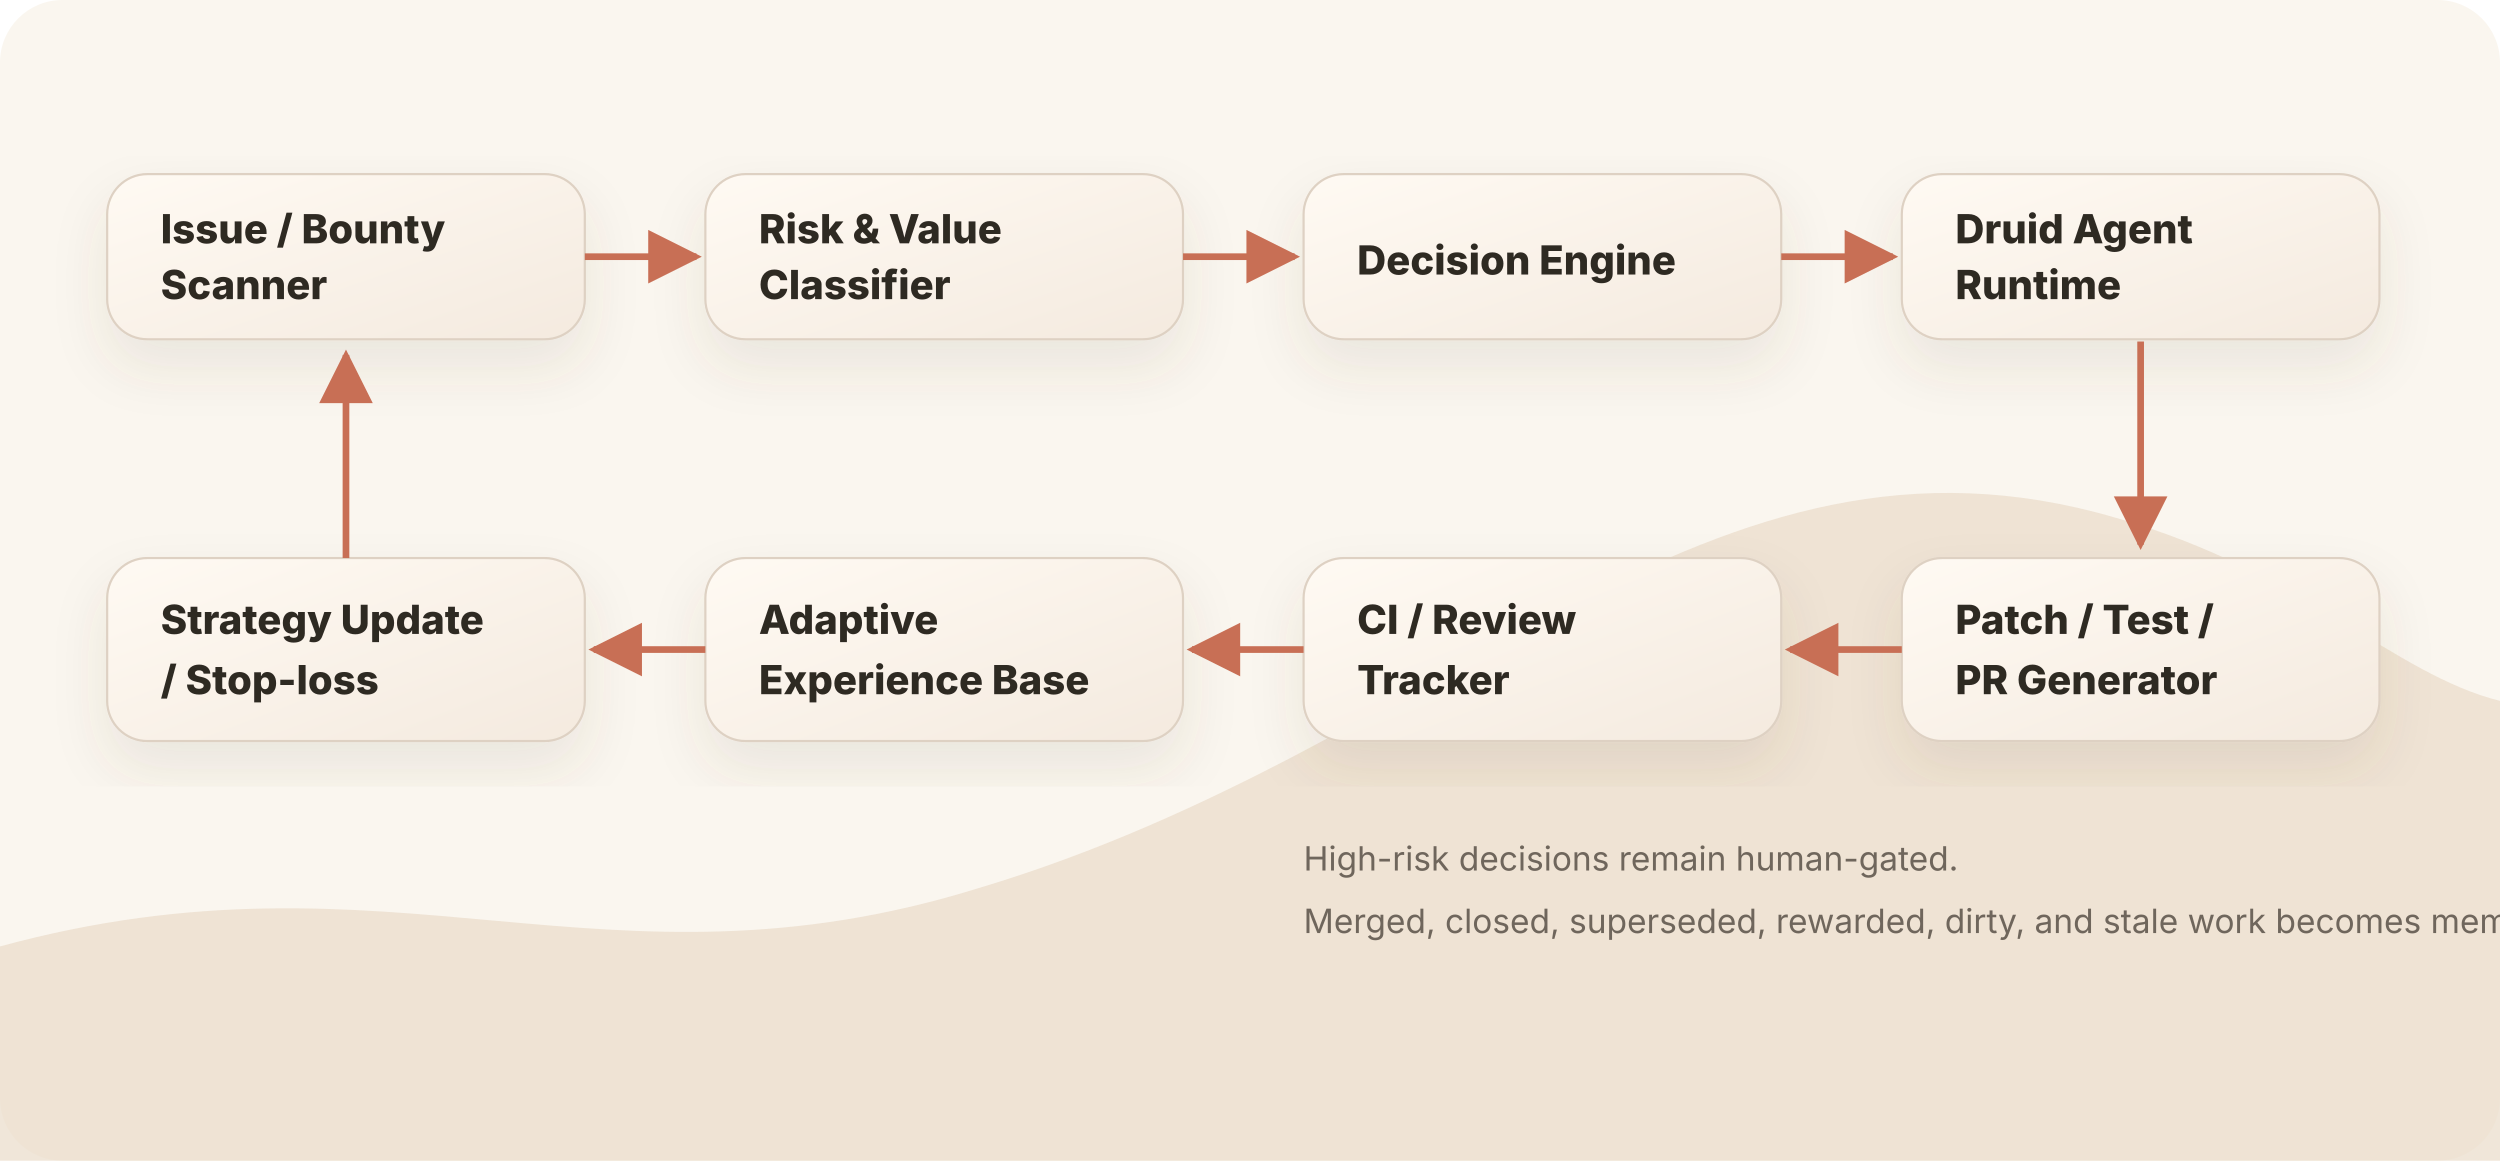
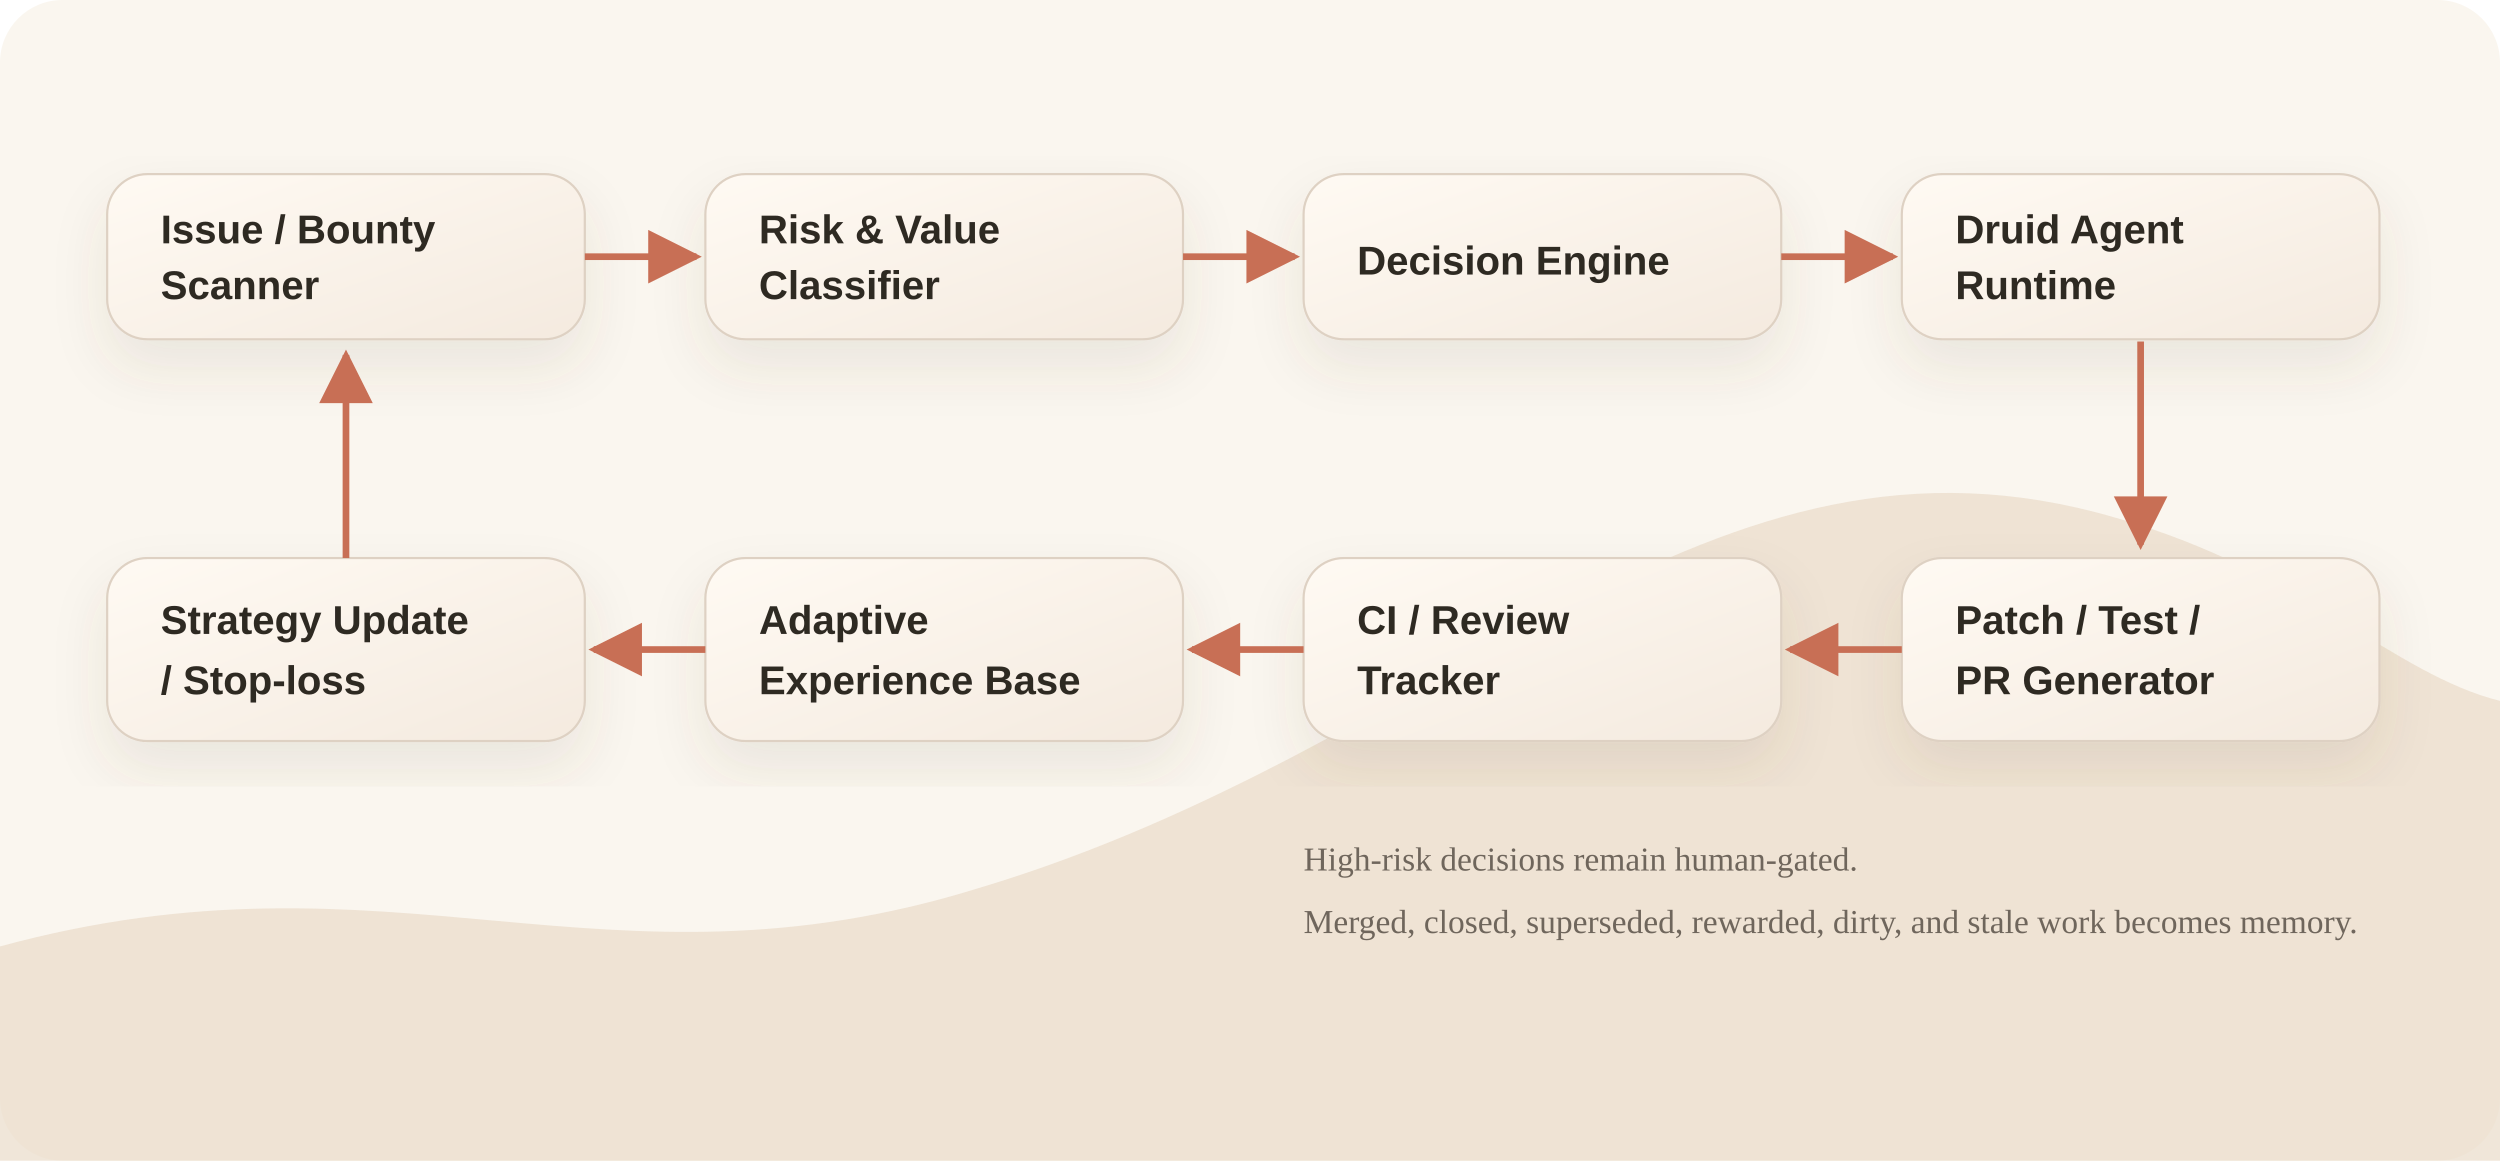
<svg xmlns="http://www.w3.org/2000/svg" width="1120" height="520" viewBox="0 0 1120 520" role="img" aria-labelledby="title desc">
  <defs>
    <linearGradient id="paper" x1="0" y1="0" x2="1" y2="1">
      <stop offset="0" stop-color="#fffaf3" />
      <stop offset="1" stop-color="#f4eadf" />
    </linearGradient>
    <marker id="arrow" viewBox="0 0 10 10" refX="9" refY="5" markerWidth="8" markerHeight="8" orient="auto-start-reverse">
      <path d="M0 0l10 5-10 5z" fill="#c86f55" />
    </marker>
    <filter id="shadow" x="-8%" y="-8%" width="116%" height="116%">
      <feDropShadow dx="0" dy="12" stdDeviation="12" flood-color="#6b4a36" flood-opacity="0.10" />
    </filter>
  </defs>
  <rect width="1120" height="520" rx="28" fill="#faf6ef" />
  <path d="M0 424 C176 376 270 450 438 398 C652 334 764 178 948 232 C1032 256 1072 302 1120 314 L1120 520 L0 520 Z" fill="#eadbc9" opacity="0.7" />
-   <g font-family="Inter, -apple-system, BlinkMacSystemFont, Segoe UI, sans-serif" font-size="18" font-weight="760" fill="#2f2a24" filter="url(#shadow)">
+   <g font-family="Styrene A, Styrene B, Anthropic Sans, Helvetica Neue, Arial, -apple-system, BlinkMacSystemFont, Segoe UI, sans-serif" font-size="18" font-weight="760" fill="#2f2a24" filter="url(#shadow)">
    <g transform="translate(48 78)">
      <rect width="214" height="74" rx="18" fill="url(#paper)" stroke="#ded1c3" />
      <text x="24" y="31">Issue / Bounty</text>
      <text x="24" y="56">Scanner</text>
    </g>
    <g transform="translate(316 78)">
      <rect width="214" height="74" rx="18" fill="url(#paper)" stroke="#ded1c3" />
      <text x="24" y="31">Risk &amp; Value</text>
      <text x="24" y="56">Classifier</text>
    </g>
    <g transform="translate(584 78)">
      <rect width="214" height="74" rx="18" fill="url(#paper)" stroke="#ded1c3" />
      <text x="24" y="45">Decision Engine</text>
    </g>
    <g transform="translate(852 78)">
      <rect width="214" height="74" rx="18" fill="url(#paper)" stroke="#ded1c3" />
      <text x="24" y="31">Druid Agent</text>
      <text x="24" y="56">Runtime</text>
    </g>
    <g transform="translate(852 250)">
      <rect width="214" height="82" rx="18" fill="url(#paper)" stroke="#ded1c3" />
      <text x="24" y="34">Patch / Test /</text>
      <text x="24" y="61">PR Generator</text>
    </g>
    <g transform="translate(584 250)">
      <rect width="214" height="82" rx="18" fill="url(#paper)" stroke="#ded1c3" />
      <text x="24" y="34">CI / Review</text>
      <text x="24" y="61">Tracker</text>
    </g>
    <g transform="translate(316 250)">
      <rect width="214" height="82" rx="18" fill="url(#paper)" stroke="#ded1c3" />
      <text x="24" y="34">Adaptive</text>
      <text x="24" y="61">Experience Base</text>
    </g>
    <g transform="translate(48 250)">
      <rect width="214" height="82" rx="18" fill="url(#paper)" stroke="#ded1c3" />
      <text x="24" y="34">Strategy Update</text>
      <text x="24" y="61">/ Stop-loss</text>
    </g>
  </g>
  <g fill="none" stroke="#c86f55" stroke-width="3" marker-end="url(#arrow)">
    <path d="M262 115h50" />
    <path d="M530 115h50" />
    <path d="M798 115h50" />
    <path d="M959 153v91" />
    <path d="M852 291h-50" />
    <path d="M584 291h-50" />
    <path d="M316 291h-50" />
    <path d="M155 250v-91" />
  </g>
-   <g font-family="Inter, -apple-system, BlinkMacSystemFont, Segoe UI, sans-serif" font-size="15" fill="#6f665c">
+   <g font-family="Tiempos Text, Tiempos, Iowan Old Style, Georgia, Cambria, Times New Roman, serif" font-size="15" fill="#6f665c">
    <text x="584" y="390">High-risk decisions remain human-gated.</text>
    <text x="584" y="418">Merged, closed, superseded, rewarded, dirty, and stale work becomes memory.</text>
  </g>
</svg>
